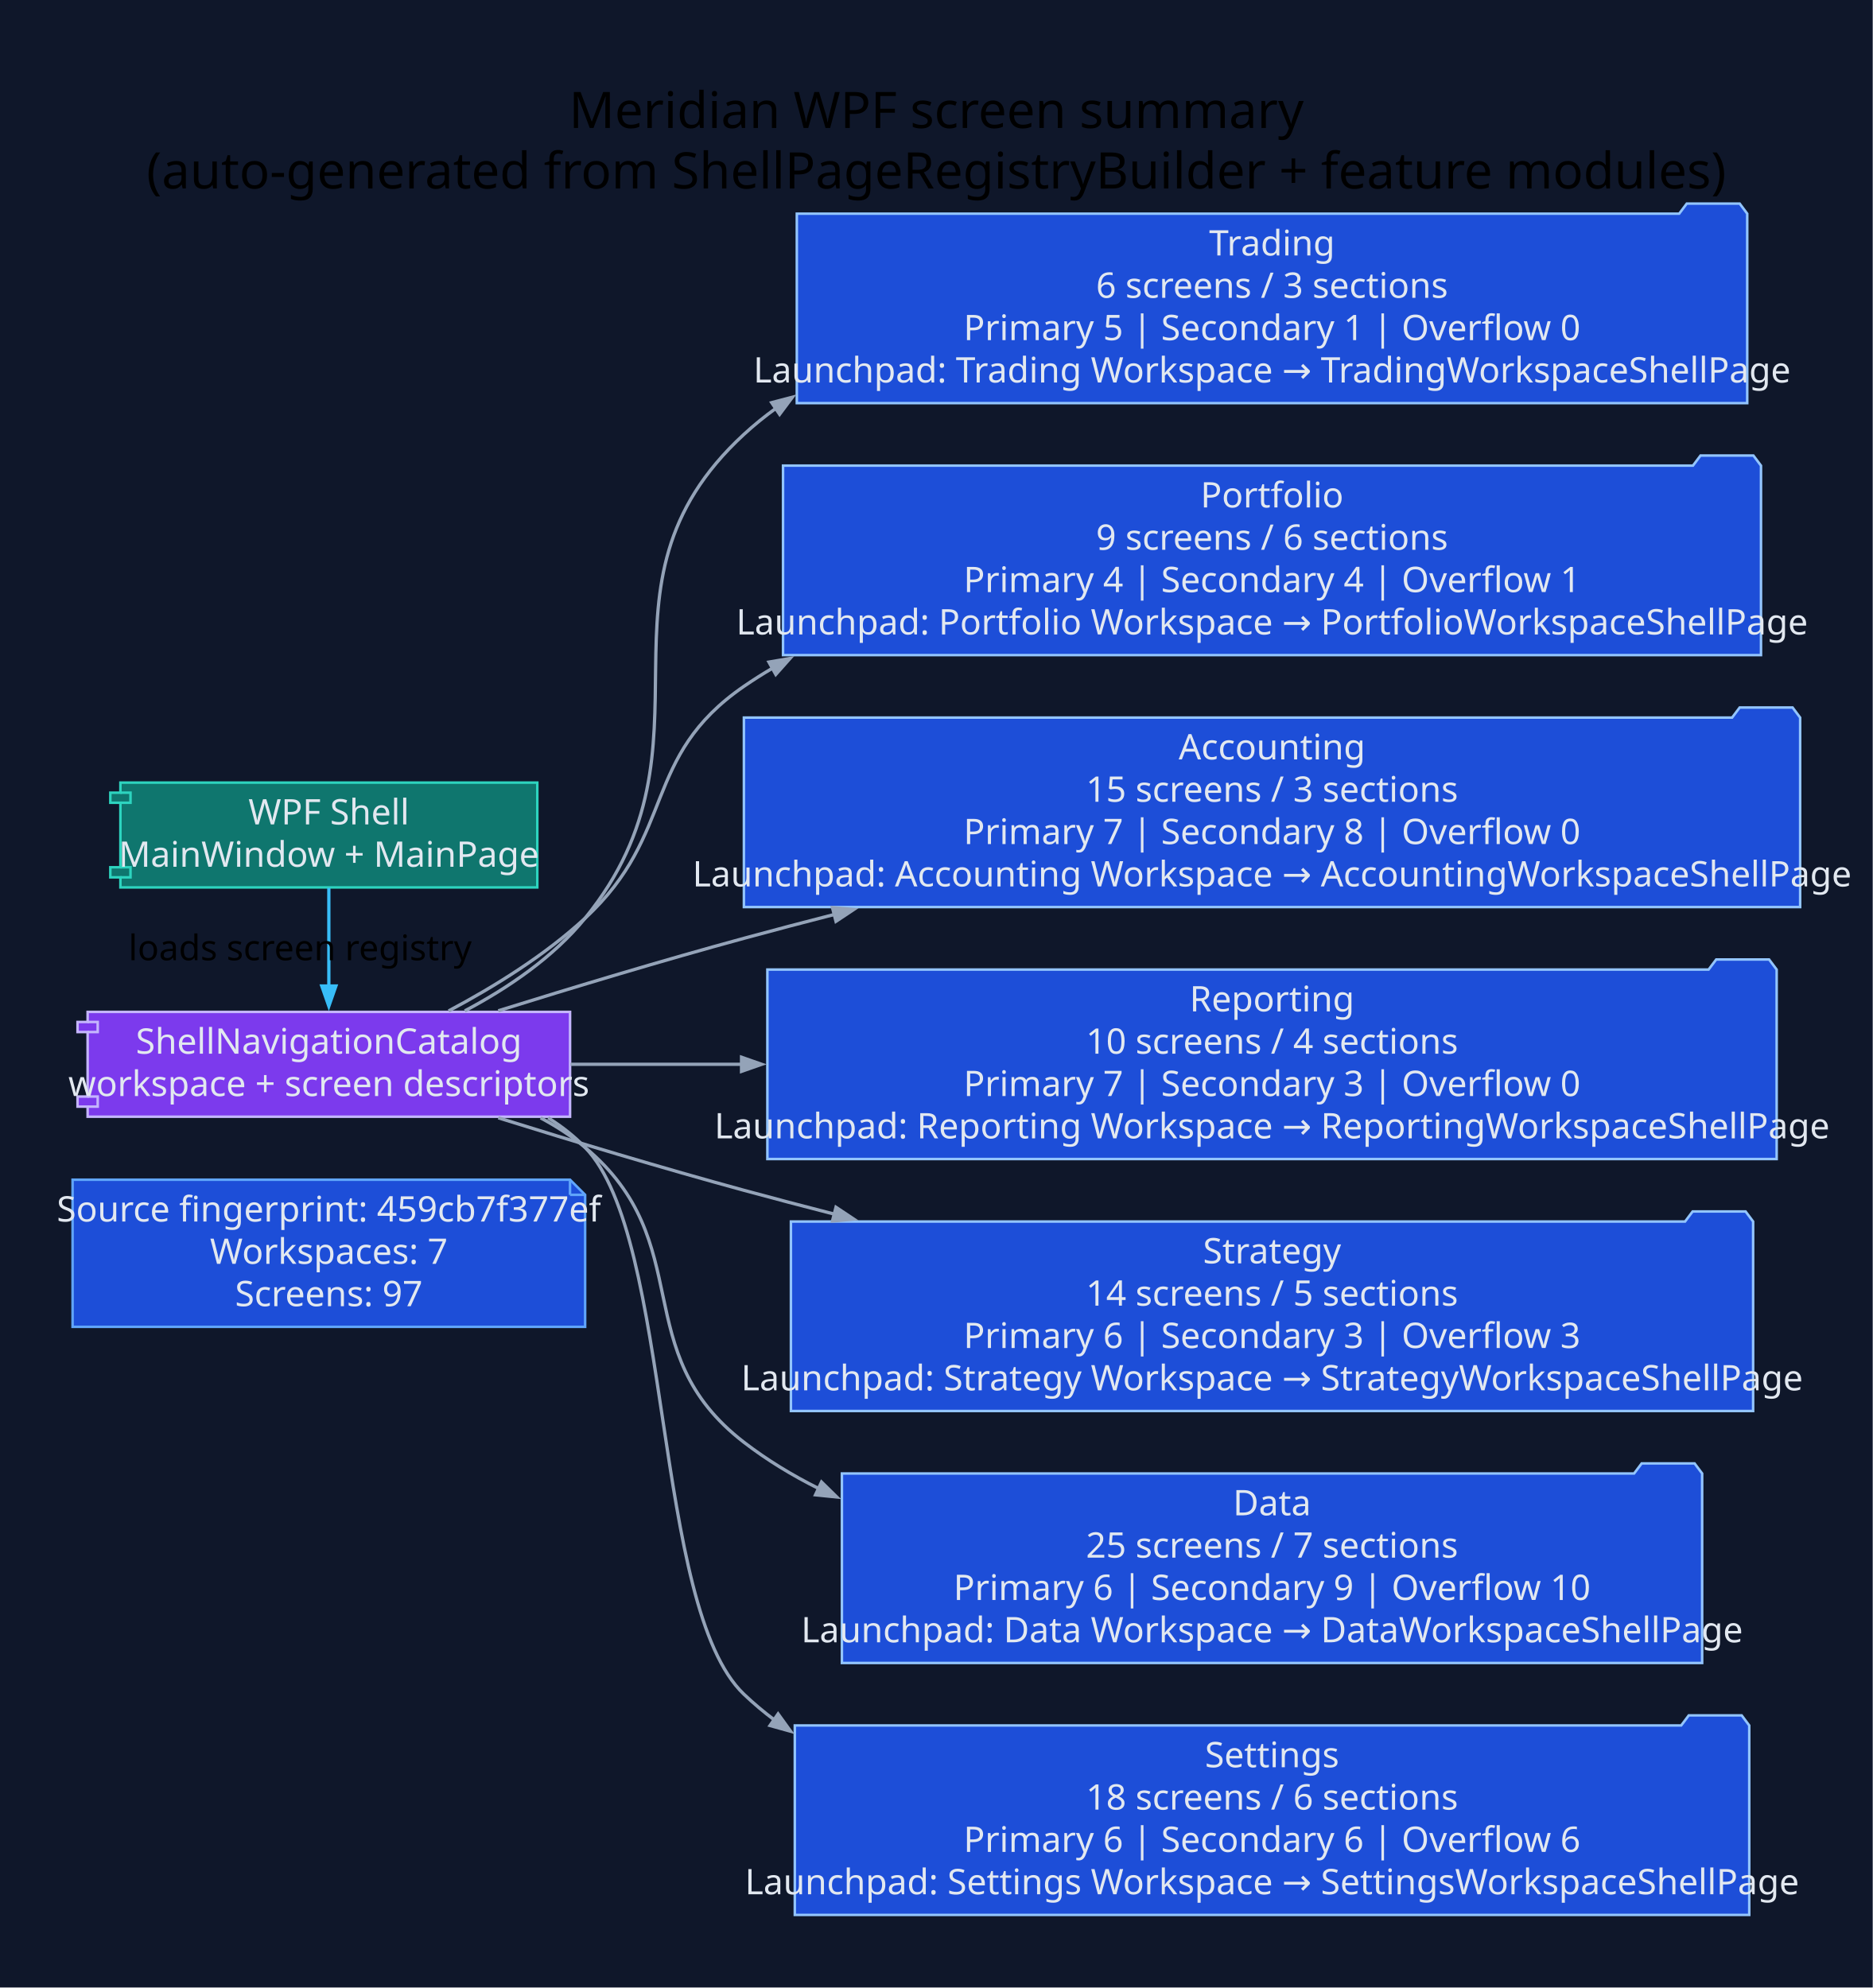
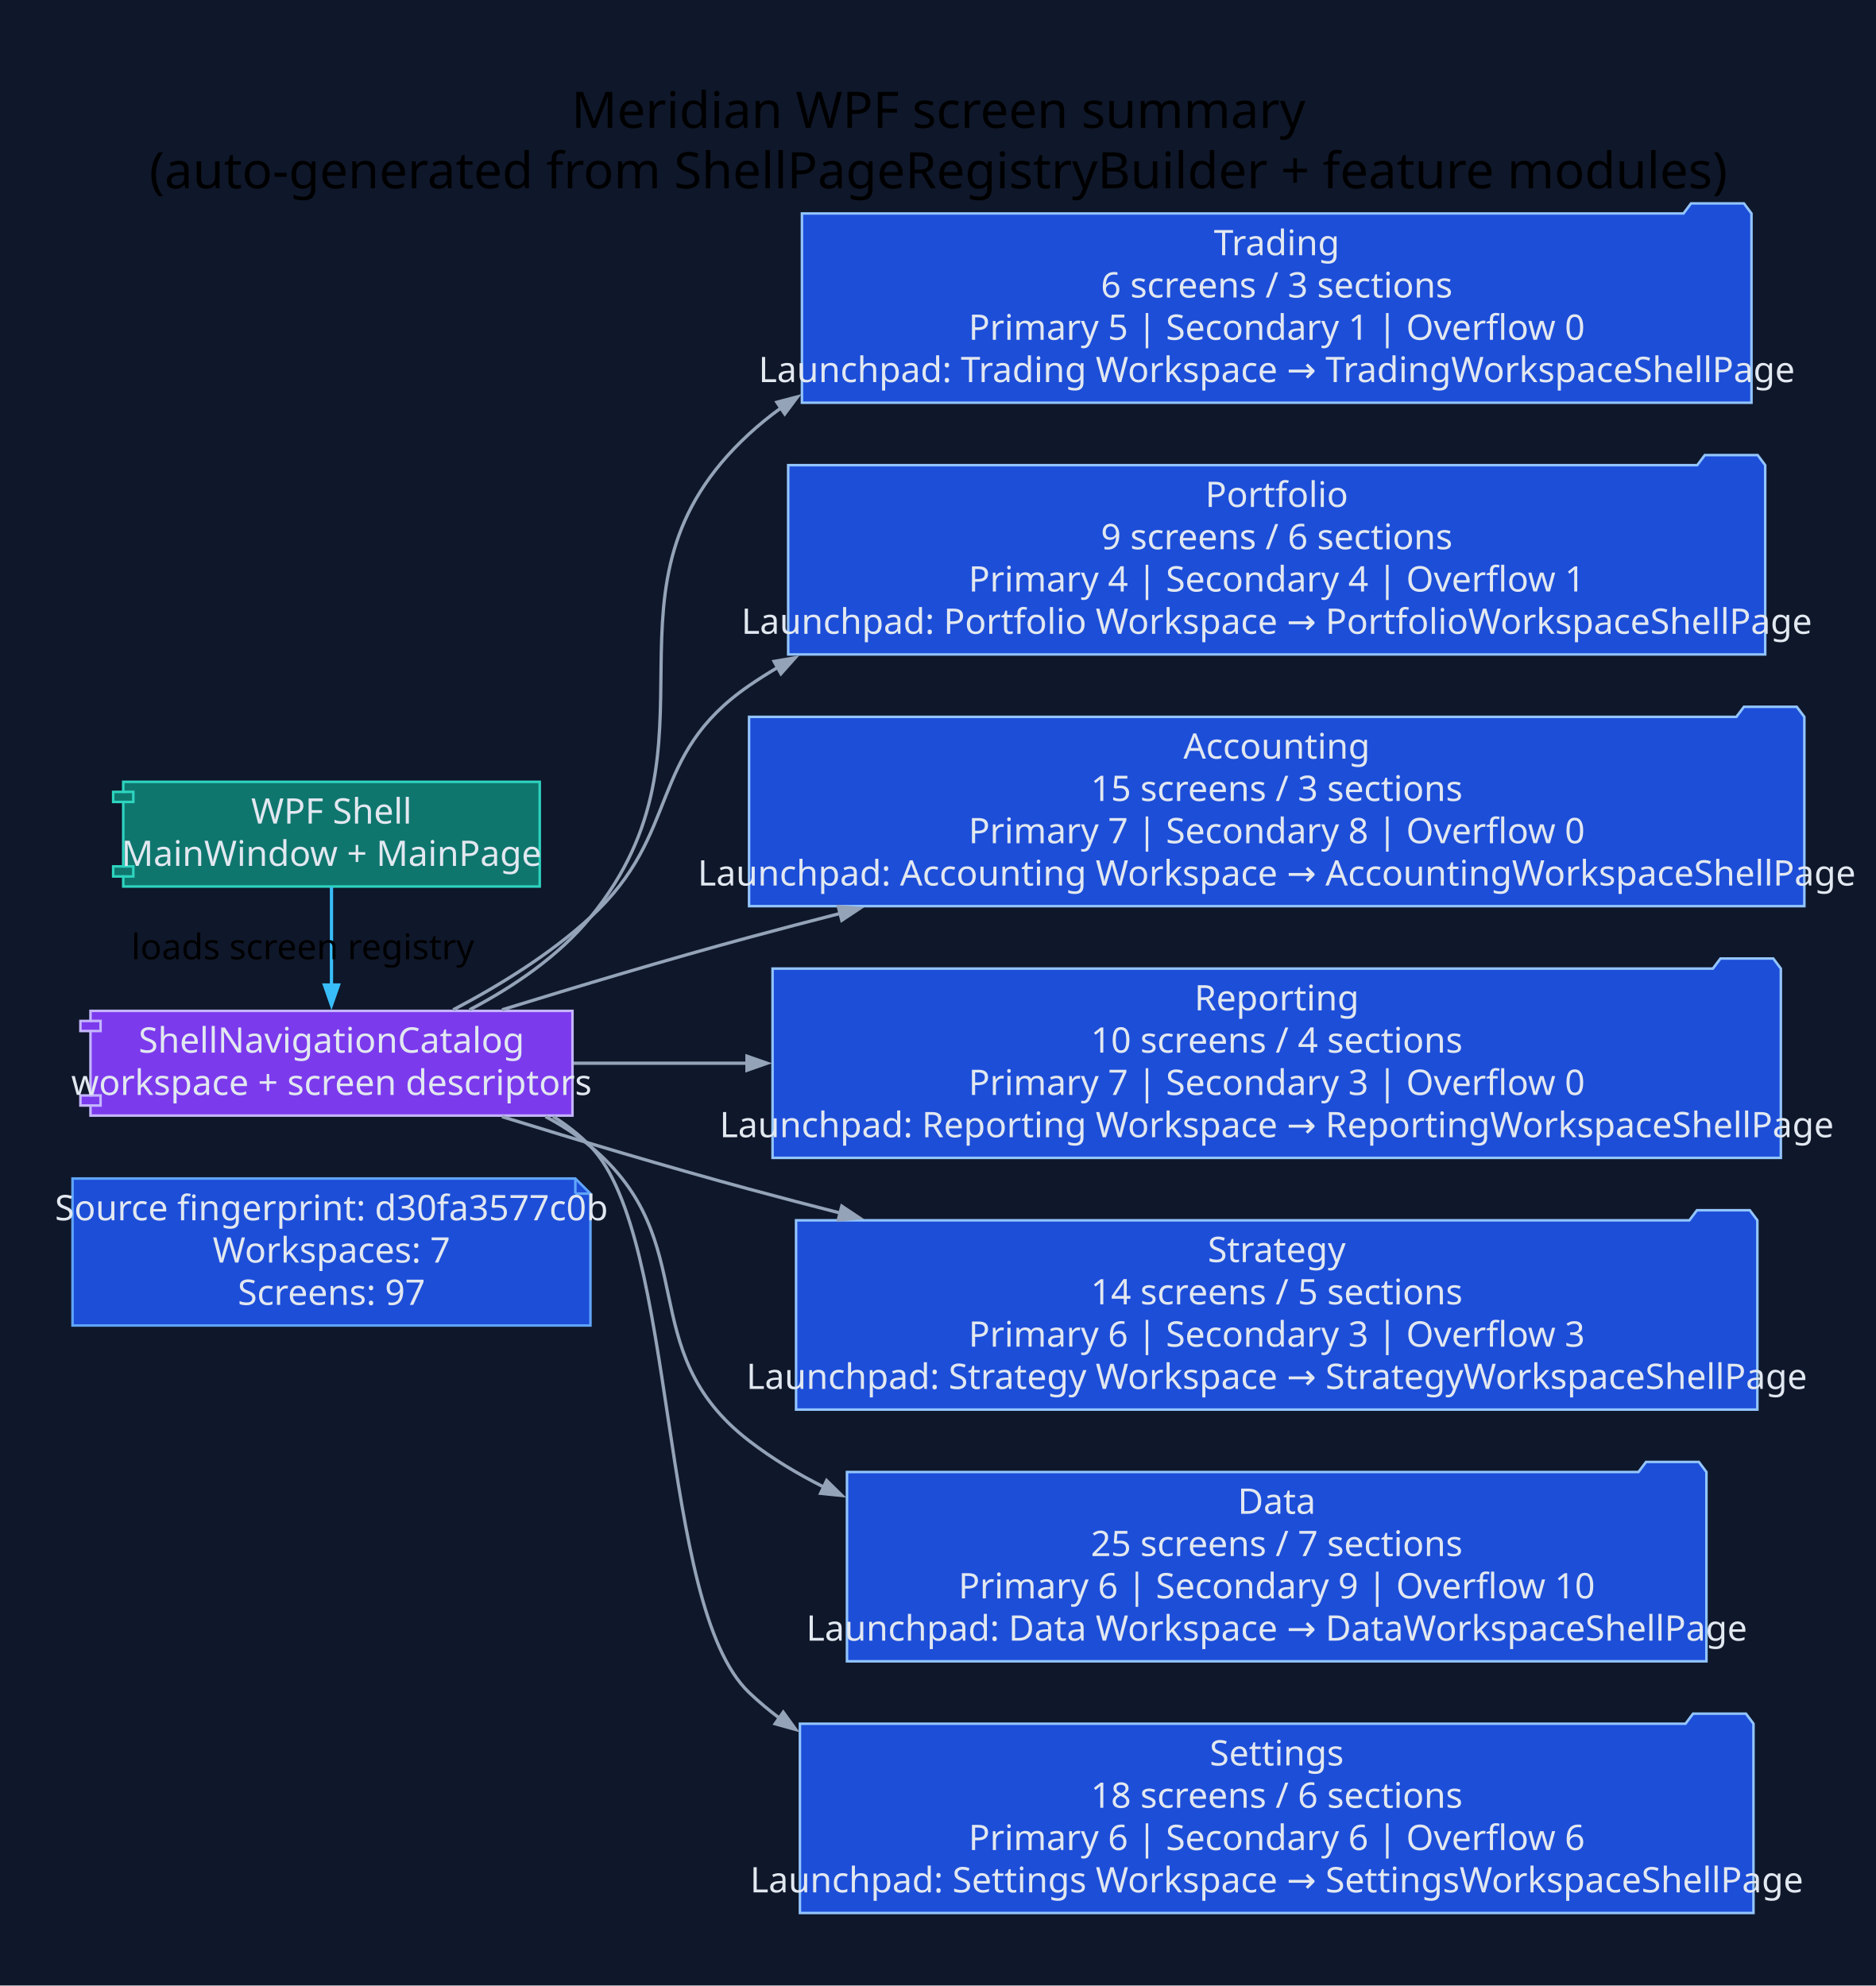
- <svg xmlns="http://www.w3.org/2000/svg" width="743pt" height="789pt" viewBox="0.00 0.00 743.00 789.00">
+ <svg xmlns="http://www.w3.org/2000/svg" width="745pt" height="789pt" viewBox="0.00 0.00 745.00 789.00">
  <g id="graph0" class="graph" transform="scale(1 1) rotate(0) translate(28.8 760)">
-     <polygon fill="#0f172a" stroke="none" points="-28.8,28.8 -28.8,-760 714.33,-760 714.33,28.8 -28.8,28.8" />
-     <text xml:space="preserve" text-anchor="middle" x="342.76" y="-709.2" font-family="Segoe UI" font-size="20.00">Meridian WPF screen summary</text>
-     <text xml:space="preserve" text-anchor="middle" x="342.76" y="-685.2" font-family="Segoe UI" font-size="20.00">(auto-generated from ShellPageRegistryBuilder + feature modules)</text>
+     <polygon fill="#0f172a" stroke="none" points="-28.8,28.8 -28.8,-760 716.67,-760 716.67,28.8 -28.8,28.8" />
+     <text xml:space="preserve" text-anchor="middle" x="343.93" y="-709.2" font-family="Segoe UI" font-size="20.00">Meridian WPF screen summary</text>
+     <text xml:space="preserve" text-anchor="middle" x="343.93" y="-685.2" font-family="Segoe UI" font-size="20.00">(auto-generated from ShellPageRegistryBuilder + feature modules)</text>
    <g id="node1" class="node">
-       <polygon fill="#1d4ed8" stroke="#60a5fa" points="197.39,-291.8 0,-291.8 0,-233.4 203.39,-233.4 203.39,-285.8 197.39,-291.8" />
-       <polyline fill="none" stroke="#60a5fa" points="197.39,-291.8 197.39,-285.8" />
-       <polyline fill="none" stroke="#60a5fa" points="203.39,-285.8 197.39,-285.8" />
-       <text xml:space="preserve" text-anchor="middle" x="101.69" y="-275.2" font-family="Segoe UI" font-size="14.00" fill="#e2e8f0">Source fingerprint: 459cb7f377ef</text>
-       <text xml:space="preserve" text-anchor="middle" x="101.69" y="-258.4" font-family="Segoe UI" font-size="14.00" fill="#e2e8f0">Workspaces: 7</text>
-       <text xml:space="preserve" text-anchor="middle" x="101.69" y="-241.6" font-family="Segoe UI" font-size="14.00" fill="#e2e8f0">Screens: 97</text>
+       <polygon fill="#1d4ed8" stroke="#60a5fa" points="199.72,-291.8 0,-291.8 0,-233.4 205.72,-233.4 205.72,-285.8 199.72,-291.8" />
+       <polyline fill="none" stroke="#60a5fa" points="199.72,-291.8 199.72,-285.8" />
+       <polyline fill="none" stroke="#60a5fa" points="205.72,-285.8 199.72,-285.8" />
+       <text xml:space="preserve" text-anchor="middle" x="102.86" y="-275.2" font-family="Segoe UI" font-size="14.00" fill="#e2e8f0">Source fingerprint: d30fa3577c0b</text>
+       <text xml:space="preserve" text-anchor="middle" x="102.86" y="-258.4" font-family="Segoe UI" font-size="14.00" fill="#e2e8f0">Workspaces: 7</text>
+       <text xml:space="preserve" text-anchor="middle" x="102.86" y="-241.6" font-family="Segoe UI" font-size="14.00" fill="#e2e8f0">Screens: 97</text>
    </g>
    <g id="node2" class="node">
-       <polygon fill="#0f766e" stroke="#2dd4bf" points="184.41,-449.4 18.98,-449.4 18.98,-445.4 14.98,-445.4 14.98,-441.4 18.98,-441.4 18.98,-415.8 14.98,-415.8 14.98,-411.8 18.98,-411.8 18.98,-407.8 184.41,-407.8 184.41,-449.4" />
-       <polyline fill="none" stroke="#2dd4bf" points="18.98,-445.4 22.98,-445.4 22.98,-441.4 18.98,-441.4" />
-       <polyline fill="none" stroke="#2dd4bf" points="18.98,-415.8 22.98,-415.8 22.98,-411.8 18.98,-411.8" />
-       <text xml:space="preserve" text-anchor="middle" x="101.69" y="-432.8" font-family="Segoe UI" font-size="14.00" fill="#e2e8f0">WPF Shell</text>
-       <text xml:space="preserve" text-anchor="middle" x="101.69" y="-416" font-family="Segoe UI" font-size="14.00" fill="#e2e8f0">MainWindow + MainPage</text>
+       <polygon fill="#0f766e" stroke="#2dd4bf" points="185.58,-449.4 20.15,-449.4 20.15,-445.4 16.15,-445.4 16.15,-441.4 20.15,-441.4 20.15,-415.8 16.15,-415.8 16.15,-411.8 20.15,-411.8 20.15,-407.8 185.58,-407.8 185.58,-449.4" />
+       <polyline fill="none" stroke="#2dd4bf" points="20.15,-445.4 24.15,-445.4 24.15,-441.4 20.15,-441.4" />
+       <polyline fill="none" stroke="#2dd4bf" points="20.15,-415.8 24.15,-415.8 24.15,-411.8 20.15,-411.8" />
+       <text xml:space="preserve" text-anchor="middle" x="102.86" y="-432.8" font-family="Segoe UI" font-size="14.00" fill="#e2e8f0">WPF Shell</text>
+       <text xml:space="preserve" text-anchor="middle" x="102.86" y="-416" font-family="Segoe UI" font-size="14.00" fill="#e2e8f0">MainWindow + MainPage</text>
    </g>
    <g id="node3" class="node">
-       <polygon fill="#7c3aed" stroke="#c4b5fd" points="197.41,-358.4 5.97,-358.4 5.97,-354.4 1.97,-354.4 1.97,-350.4 5.97,-350.4 5.97,-324.8 1.97,-324.8 1.97,-320.8 5.97,-320.8 5.97,-316.8 197.41,-316.8 197.41,-358.4" />
-       <polyline fill="none" stroke="#c4b5fd" points="5.97,-354.4 9.97,-354.4 9.97,-350.4 5.97,-350.4" />
-       <polyline fill="none" stroke="#c4b5fd" points="5.97,-324.8 9.97,-324.8 9.97,-320.8 5.97,-320.8" />
-       <text xml:space="preserve" text-anchor="middle" x="101.69" y="-341.8" font-family="Segoe UI" font-size="14.00" fill="#e2e8f0">ShellNavigationCatalog</text>
-       <text xml:space="preserve" text-anchor="middle" x="101.69" y="-325" font-family="Segoe UI" font-size="14.00" fill="#e2e8f0">workspace + screen descriptors</text>
+       <polygon fill="#7c3aed" stroke="#c4b5fd" points="198.58,-358.4 7.14,-358.4 7.14,-354.4 3.14,-354.4 3.14,-350.4 7.14,-350.4 7.14,-324.8 3.14,-324.8 3.14,-320.8 7.14,-320.8 7.14,-316.8 198.58,-316.8 198.58,-358.4" />
+       <polyline fill="none" stroke="#c4b5fd" points="7.14,-354.4 11.14,-354.4 11.14,-350.4 7.14,-350.4" />
+       <polyline fill="none" stroke="#c4b5fd" points="7.14,-324.8 11.14,-324.8 11.14,-320.8 7.14,-320.8" />
+       <text xml:space="preserve" text-anchor="middle" x="102.86" y="-341.8" font-family="Segoe UI" font-size="14.00" fill="#e2e8f0">ShellNavigationCatalog</text>
+       <text xml:space="preserve" text-anchor="middle" x="102.86" y="-325" font-family="Segoe UI" font-size="14.00" fill="#e2e8f0">workspace + screen descriptors</text>
    </g>
    <g id="edge1" class="edge">
-       <path fill="none" stroke="#38bdf8" stroke-width="1.3" d="M101.69,-407.61C101.69,-396.03 101.69,-381.43 101.69,-368.56" />
-       <polygon fill="#38bdf8" stroke="#38bdf8" stroke-width="1.3" points="104.49,-368.67 101.69,-360.67 98.89,-368.67 104.49,-368.67" />
-       <text xml:space="preserve" text-anchor="middle" x="90.29" y="-378.9" font-family="Segoe UI" font-size="14.00">loads screen registry</text>
+       <path fill="none" stroke="#38bdf8" stroke-width="1.3" d="M102.86,-407.61C102.86,-396.03 102.86,-381.43 102.86,-368.56" />
+       <polygon fill="#38bdf8" stroke="#38bdf8" stroke-width="1.3" points="105.66,-368.67 102.86,-360.67 100.06,-368.67 105.66,-368.67" />
+       <text xml:space="preserve" text-anchor="middle" x="91.46" y="-378.9" font-family="Segoe UI" font-size="14.00">loads screen registry</text>
    </g>
    <g id="node4" class="node">
-       <polygon fill="#1d4ed8" stroke="#93c5fd" points="664.53,-675.2 661.53,-679.2 640.53,-679.2 637.53,-675.2 287.39,-675.2 287.39,-600 664.53,-600 664.53,-675.2" />
-       <text xml:space="preserve" text-anchor="middle" x="475.96" y="-658.6" font-family="Segoe UI" font-size="14.00" fill="#e2e8f0">Trading</text>
-       <text xml:space="preserve" text-anchor="middle" x="475.96" y="-641.8" font-family="Segoe UI" font-size="14.00" fill="#e2e8f0">6 screens / 3 sections</text>
-       <text xml:space="preserve" text-anchor="middle" x="475.96" y="-625" font-family="Segoe UI" font-size="14.00" fill="#e2e8f0">Primary 5 | Secondary 1 | Overflow 0</text>
-       <text xml:space="preserve" text-anchor="middle" x="475.96" y="-608.2" font-family="Segoe UI" font-size="14.00" fill="#e2e8f0">Launchpad: Trading Workspace → TradingWorkspaceShellPage</text>
+       <polygon fill="#1d4ed8" stroke="#93c5fd" points="666.87,-675.2 663.87,-679.2 642.87,-679.2 639.87,-675.2 289.72,-675.2 289.72,-600 666.87,-600 666.87,-675.2" />
+       <text xml:space="preserve" text-anchor="middle" x="478.3" y="-658.6" font-family="Segoe UI" font-size="14.00" fill="#e2e8f0">Trading</text>
+       <text xml:space="preserve" text-anchor="middle" x="478.3" y="-641.8" font-family="Segoe UI" font-size="14.00" fill="#e2e8f0">6 screens / 3 sections</text>
+       <text xml:space="preserve" text-anchor="middle" x="478.3" y="-625" font-family="Segoe UI" font-size="14.00" fill="#e2e8f0">Primary 5 | Secondary 1 | Overflow 0</text>
+       <text xml:space="preserve" text-anchor="middle" x="478.3" y="-608.2" font-family="Segoe UI" font-size="14.00" fill="#e2e8f0">Launchpad: Trading Workspace → TradingWorkspaceShellPage</text>
    </g>
    <g id="edge2" class="edge">
-       <path fill="none" stroke="#94a3b8" stroke-width="1.3" d="M155.64,-358.8C172.87,-367.92 190.79,-380.1 203.39,-395.6 260.04,-465.28 200.34,-526.74 266.39,-587.6 270.41,-591.31 274.66,-594.75 279.09,-597.95" />
-       <polygon fill="#94a3b8" stroke="#94a3b8" stroke-width="1.3" points="277.43,-600.21 285.63,-602.36 280.56,-595.57 277.43,-600.21" />
+       <path fill="none" stroke="#94a3b8" stroke-width="1.3" d="M157.69,-358.82C175.04,-367.91 193.04,-380.08 205.72,-395.6 262.55,-465.14 202.68,-526.74 268.72,-587.6 272.75,-591.31 276.99,-594.75 281.43,-597.95" />
+       <polygon fill="#94a3b8" stroke="#94a3b8" stroke-width="1.3" points="279.77,-600.21 287.97,-602.36 282.9,-595.57 279.77,-600.21" />
    </g>
    <g id="node5" class="node">
-       <polygon fill="#1d4ed8" stroke="#93c5fd" points="669.99,-575.2 666.99,-579.2 645.99,-579.2 642.99,-575.2 281.92,-575.2 281.92,-500 669.99,-500 669.99,-575.2" />
-       <text xml:space="preserve" text-anchor="middle" x="475.96" y="-558.6" font-family="Segoe UI" font-size="14.00" fill="#e2e8f0">Portfolio</text>
-       <text xml:space="preserve" text-anchor="middle" x="475.96" y="-541.8" font-family="Segoe UI" font-size="14.00" fill="#e2e8f0">9 screens / 6 sections</text>
-       <text xml:space="preserve" text-anchor="middle" x="475.96" y="-525" font-family="Segoe UI" font-size="14.00" fill="#e2e8f0">Primary 4 | Secondary 4 | Overflow 1</text>
-       <text xml:space="preserve" text-anchor="middle" x="475.96" y="-508.2" font-family="Segoe UI" font-size="14.00" fill="#e2e8f0">Launchpad: Portfolio Workspace → PortfolioWorkspaceShellPage</text>
+       <polygon fill="#1d4ed8" stroke="#93c5fd" points="672.33,-575.2 669.33,-579.2 648.33,-579.2 645.33,-575.2 284.26,-575.2 284.26,-500 672.33,-500 672.33,-575.2" />
+       <text xml:space="preserve" text-anchor="middle" x="478.3" y="-558.6" font-family="Segoe UI" font-size="14.00" fill="#e2e8f0">Portfolio</text>
+       <text xml:space="preserve" text-anchor="middle" x="478.3" y="-541.8" font-family="Segoe UI" font-size="14.00" fill="#e2e8f0">9 screens / 6 sections</text>
+       <text xml:space="preserve" text-anchor="middle" x="478.3" y="-525" font-family="Segoe UI" font-size="14.00" fill="#e2e8f0">Primary 4 | Secondary 4 | Overflow 1</text>
+       <text xml:space="preserve" text-anchor="middle" x="478.3" y="-508.2" font-family="Segoe UI" font-size="14.00" fill="#e2e8f0">Launchpad: Portfolio Workspace → PortfolioWorkspaceShellPage</text>
    </g>
    <g id="edge3" class="edge">
-       <path fill="none" stroke="#94a3b8" stroke-width="1.3" d="M149.21,-358.78C167.35,-368.4 187.54,-380.94 203.39,-395.6 239.77,-429.25 225.56,-459.5 266.39,-487.6 270.07,-490.13 273.86,-492.54 277.75,-494.82" />
-       <polygon fill="#94a3b8" stroke="#94a3b8" stroke-width="1.3" points="276.33,-497.24 284.68,-498.67 279.05,-492.34 276.33,-497.24" />
+       <path fill="none" stroke="#94a3b8" stroke-width="1.3" d="M151.19,-358.82C169.47,-368.42 189.78,-380.92 205.72,-395.6 242.19,-429.16 227.9,-459.5 268.72,-487.6 272.4,-490.13 276.2,-492.54 280.08,-494.82" />
+       <polygon fill="#94a3b8" stroke="#94a3b8" stroke-width="1.3" points="278.66,-497.24 287.02,-498.67 281.38,-492.34 278.66,-497.24" />
    </g>
    <g id="node6" class="node">
-       <polygon fill="#1d4ed8" stroke="#93c5fd" points="685.53,-475.2 682.53,-479.2 661.53,-479.2 658.53,-475.2 266.39,-475.2 266.39,-400 685.53,-400 685.53,-475.2" />
-       <text xml:space="preserve" text-anchor="middle" x="475.96" y="-458.6" font-family="Segoe UI" font-size="14.00" fill="#e2e8f0">Accounting</text>
-       <text xml:space="preserve" text-anchor="middle" x="475.96" y="-441.8" font-family="Segoe UI" font-size="14.00" fill="#e2e8f0">15 screens / 3 sections</text>
-       <text xml:space="preserve" text-anchor="middle" x="475.96" y="-425" font-family="Segoe UI" font-size="14.00" fill="#e2e8f0">Primary 7 | Secondary 8 | Overflow 0</text>
-       <text xml:space="preserve" text-anchor="middle" x="475.96" y="-408.2" font-family="Segoe UI" font-size="14.00" fill="#e2e8f0">Launchpad: Accounting Workspace → AccountingWorkspaceShellPage</text>
+       <polygon fill="#1d4ed8" stroke="#93c5fd" points="687.87,-475.2 684.87,-479.2 663.87,-479.2 660.87,-475.2 268.72,-475.2 268.72,-400 687.87,-400 687.87,-475.2" />
+       <text xml:space="preserve" text-anchor="middle" x="478.3" y="-458.6" font-family="Segoe UI" font-size="14.00" fill="#e2e8f0">Accounting</text>
+       <text xml:space="preserve" text-anchor="middle" x="478.3" y="-441.8" font-family="Segoe UI" font-size="14.00" fill="#e2e8f0">15 screens / 3 sections</text>
+       <text xml:space="preserve" text-anchor="middle" x="478.3" y="-425" font-family="Segoe UI" font-size="14.00" fill="#e2e8f0">Primary 7 | Secondary 8 | Overflow 0</text>
+       <text xml:space="preserve" text-anchor="middle" x="478.3" y="-408.2" font-family="Segoe UI" font-size="14.00" fill="#e2e8f0">Launchpad: Accounting Workspace → AccountingWorkspaceShellPage</text>
    </g>
    <g id="edge4" class="edge">
-       <path fill="none" stroke="#94a3b8" stroke-width="1.3" d="M168.93,-358.84C198.61,-368.1 234.13,-378.82 266.39,-387.6 278.13,-390.8 290.26,-393.99 302.51,-397.13" />
-       <polygon fill="#94a3b8" stroke="#94a3b8" stroke-width="1.3" points="301.54,-399.78 309.99,-399.04 302.93,-394.35 301.54,-399.78" />
+       <path fill="none" stroke="#94a3b8" stroke-width="1.3" d="M170.58,-358.82C200.48,-368.07 236.25,-378.79 268.72,-387.6 280.54,-390.8 292.76,-394.01 305.08,-397.16" />
+       <polygon fill="#94a3b8" stroke="#94a3b8" stroke-width="1.3" points="304.17,-399.82 312.61,-399.08 305.55,-394.39 304.17,-399.82" />
    </g>
    <g id="node7" class="node">
-       <polygon fill="#1d4ed8" stroke="#93c5fd" points="676.21,-375.2 673.21,-379.2 652.21,-379.2 649.21,-375.2 275.71,-375.2 275.71,-300 676.21,-300 676.21,-375.2" />
-       <text xml:space="preserve" text-anchor="middle" x="475.96" y="-358.6" font-family="Segoe UI" font-size="14.00" fill="#e2e8f0">Reporting</text>
-       <text xml:space="preserve" text-anchor="middle" x="475.96" y="-341.8" font-family="Segoe UI" font-size="14.00" fill="#e2e8f0">10 screens / 4 sections</text>
-       <text xml:space="preserve" text-anchor="middle" x="475.96" y="-325" font-family="Segoe UI" font-size="14.00" fill="#e2e8f0">Primary 7 | Secondary 3 | Overflow 0</text>
-       <text xml:space="preserve" text-anchor="middle" x="475.96" y="-308.2" font-family="Segoe UI" font-size="14.00" fill="#e2e8f0">Launchpad: Reporting Workspace → ReportingWorkspaceShellPage</text>
+       <polygon fill="#1d4ed8" stroke="#93c5fd" points="678.54,-375.2 675.54,-379.2 654.54,-379.2 651.54,-375.2 278.05,-375.2 278.05,-300 678.54,-300 678.54,-375.2" />
+       <text xml:space="preserve" text-anchor="middle" x="478.3" y="-358.6" font-family="Segoe UI" font-size="14.00" fill="#e2e8f0">Reporting</text>
+       <text xml:space="preserve" text-anchor="middle" x="478.3" y="-341.8" font-family="Segoe UI" font-size="14.00" fill="#e2e8f0">10 screens / 4 sections</text>
+       <text xml:space="preserve" text-anchor="middle" x="478.3" y="-325" font-family="Segoe UI" font-size="14.00" fill="#e2e8f0">Primary 7 | Secondary 3 | Overflow 0</text>
+       <text xml:space="preserve" text-anchor="middle" x="478.3" y="-308.2" font-family="Segoe UI" font-size="14.00" fill="#e2e8f0">Launchpad: Reporting Workspace → ReportingWorkspaceShellPage</text>
    </g>
    <g id="edge5" class="edge">
-       <path fill="none" stroke="#94a3b8" stroke-width="1.3" d="M197.59,-337.6C218.7,-337.6 241.9,-337.6 265.6,-337.6" />
-       <polygon fill="#94a3b8" stroke="#94a3b8" stroke-width="1.3" points="265.45,-340.4 273.45,-337.6 265.45,-334.8 265.45,-340.4" />
+       <path fill="none" stroke="#94a3b8" stroke-width="1.3" d="M199.06,-337.6C220.43,-337.6 243.92,-337.6 267.92,-337.6" />
+       <polygon fill="#94a3b8" stroke="#94a3b8" stroke-width="1.3" points="267.89,-340.4 275.89,-337.6 267.89,-334.8 267.89,-340.4" />
    </g>
    <g id="node8" class="node">
-       <polygon fill="#1d4ed8" stroke="#93c5fd" points="666.87,-275.2 663.87,-279.2 642.87,-279.2 639.87,-275.2 285.05,-275.2 285.05,-200 666.87,-200 666.87,-275.2" />
-       <text xml:space="preserve" text-anchor="middle" x="475.96" y="-258.6" font-family="Segoe UI" font-size="14.00" fill="#e2e8f0">Strategy</text>
-       <text xml:space="preserve" text-anchor="middle" x="475.96" y="-241.8" font-family="Segoe UI" font-size="14.00" fill="#e2e8f0">14 screens / 5 sections</text>
-       <text xml:space="preserve" text-anchor="middle" x="475.96" y="-225" font-family="Segoe UI" font-size="14.00" fill="#e2e8f0">Primary 6 | Secondary 3 | Overflow 3</text>
-       <text xml:space="preserve" text-anchor="middle" x="475.96" y="-208.2" font-family="Segoe UI" font-size="14.00" fill="#e2e8f0">Launchpad: Strategy Workspace → StrategyWorkspaceShellPage</text>
+       <polygon fill="#1d4ed8" stroke="#93c5fd" points="669.21,-275.2 666.21,-279.2 645.21,-279.2 642.21,-275.2 287.39,-275.2 287.39,-200 669.21,-200 669.21,-275.2" />
+       <text xml:space="preserve" text-anchor="middle" x="478.3" y="-258.6" font-family="Segoe UI" font-size="14.00" fill="#e2e8f0">Strategy</text>
+       <text xml:space="preserve" text-anchor="middle" x="478.3" y="-241.8" font-family="Segoe UI" font-size="14.00" fill="#e2e8f0">14 screens / 5 sections</text>
+       <text xml:space="preserve" text-anchor="middle" x="478.3" y="-225" font-family="Segoe UI" font-size="14.00" fill="#e2e8f0">Primary 6 | Secondary 3 | Overflow 3</text>
+       <text xml:space="preserve" text-anchor="middle" x="478.3" y="-208.2" font-family="Segoe UI" font-size="14.00" fill="#e2e8f0">Launchpad: Strategy Workspace → StrategyWorkspaceShellPage</text>
    </g>
    <g id="edge6" class="edge">
-       <path fill="none" stroke="#94a3b8" stroke-width="1.3" d="M168.93,-316.36C198.61,-307.1 234.13,-296.38 266.39,-287.6 278.13,-284.4 290.26,-281.21 302.51,-278.07" />
-       <polygon fill="#94a3b8" stroke="#94a3b8" stroke-width="1.3" points="302.93,-280.85 309.99,-276.16 301.54,-275.42 302.93,-280.85" />
+       <path fill="none" stroke="#94a3b8" stroke-width="1.3" d="M170.58,-316.38C200.48,-307.13 236.25,-296.41 268.72,-287.6 280.54,-284.4 292.76,-281.19 305.08,-278.04" />
+       <polygon fill="#94a3b8" stroke="#94a3b8" stroke-width="1.3" points="305.55,-280.81 312.61,-276.12 304.17,-275.38 305.55,-280.81" />
    </g>
    <g id="node9" class="node">
-       <polygon fill="#1d4ed8" stroke="#93c5fd" points="646.64,-175.2 643.64,-179.2 622.64,-179.2 619.64,-175.2 305.28,-175.2 305.28,-100 646.64,-100 646.64,-175.2" />
-       <text xml:space="preserve" text-anchor="middle" x="475.96" y="-158.6" font-family="Segoe UI" font-size="14.00" fill="#e2e8f0">Data</text>
-       <text xml:space="preserve" text-anchor="middle" x="475.96" y="-141.8" font-family="Segoe UI" font-size="14.00" fill="#e2e8f0">25 screens / 7 sections</text>
-       <text xml:space="preserve" text-anchor="middle" x="475.96" y="-125" font-family="Segoe UI" font-size="14.00" fill="#e2e8f0">Primary 6 | Secondary 9 | Overflow 10</text>
-       <text xml:space="preserve" text-anchor="middle" x="475.96" y="-108.2" font-family="Segoe UI" font-size="14.00" fill="#e2e8f0">Launchpad: Data Workspace → DataWorkspaceShellPage</text>
+       <polygon fill="#1d4ed8" stroke="#93c5fd" points="648.98,-175.2 645.98,-179.2 624.98,-179.2 621.98,-175.2 307.61,-175.2 307.61,-100 648.98,-100 648.98,-175.2" />
+       <text xml:space="preserve" text-anchor="middle" x="478.3" y="-158.6" font-family="Segoe UI" font-size="14.00" fill="#e2e8f0">Data</text>
+       <text xml:space="preserve" text-anchor="middle" x="478.3" y="-141.8" font-family="Segoe UI" font-size="14.00" fill="#e2e8f0">25 screens / 7 sections</text>
+       <text xml:space="preserve" text-anchor="middle" x="478.3" y="-125" font-family="Segoe UI" font-size="14.00" fill="#e2e8f0">Primary 6 | Secondary 9 | Overflow 10</text>
+       <text xml:space="preserve" text-anchor="middle" x="478.3" y="-108.2" font-family="Segoe UI" font-size="14.00" fill="#e2e8f0">Launchpad: Data Workspace → DataWorkspaceShellPage</text>
    </g>
    <g id="edge7" class="edge">
-       <path fill="none" stroke="#94a3b8" stroke-width="1.3" d="M185.73,-316.33C192.04,-312.97 198.03,-309.09 203.39,-304.6 248.68,-266.7 219.59,-223.63 266.39,-187.6 275.55,-180.55 285.56,-174.47 296.07,-169.23" />
-       <polygon fill="#94a3b8" stroke="#94a3b8" stroke-width="1.3" points="297.19,-171.8 303.24,-165.87 294.81,-166.73 297.19,-171.8" />
+       <path fill="none" stroke="#94a3b8" stroke-width="1.3" d="M187.86,-316.41C194.24,-313.03 200.3,-309.12 205.72,-304.6 251.08,-266.78 221.93,-223.63 268.72,-187.6 277.89,-180.55 287.9,-174.47 298.41,-169.23" />
+       <polygon fill="#94a3b8" stroke="#94a3b8" stroke-width="1.3" points="299.53,-171.8 305.58,-165.87 297.14,-166.73 299.53,-171.8" />
    </g>
    <g id="node10" class="node">
-       <polygon fill="#1d4ed8" stroke="#93c5fd" points="665.33,-75.2 662.33,-79.2 641.33,-79.2 638.33,-75.2 286.59,-75.2 286.59,0 665.33,0 665.33,-75.2" />
-       <text xml:space="preserve" text-anchor="middle" x="475.96" y="-58.6" font-family="Segoe UI" font-size="14.00" fill="#e2e8f0">Settings</text>
-       <text xml:space="preserve" text-anchor="middle" x="475.96" y="-41.8" font-family="Segoe UI" font-size="14.00" fill="#e2e8f0">18 screens / 6 sections</text>
-       <text xml:space="preserve" text-anchor="middle" x="475.96" y="-25" font-family="Segoe UI" font-size="14.00" fill="#e2e8f0">Primary 6 | Secondary 6 | Overflow 6</text>
-       <text xml:space="preserve" text-anchor="middle" x="475.96" y="-8.2" font-family="Segoe UI" font-size="14.00" fill="#e2e8f0">Launchpad: Settings Workspace → SettingsWorkspaceShellPage</text>
+       <polygon fill="#1d4ed8" stroke="#93c5fd" points="667.67,-75.2 664.67,-79.2 643.67,-79.2 640.67,-75.2 288.92,-75.2 288.92,0 667.67,0 667.67,-75.2" />
+       <text xml:space="preserve" text-anchor="middle" x="478.3" y="-58.6" font-family="Segoe UI" font-size="14.00" fill="#e2e8f0">Settings</text>
+       <text xml:space="preserve" text-anchor="middle" x="478.3" y="-41.8" font-family="Segoe UI" font-size="14.00" fill="#e2e8f0">18 screens / 6 sections</text>
+       <text xml:space="preserve" text-anchor="middle" x="478.3" y="-25" font-family="Segoe UI" font-size="14.00" fill="#e2e8f0">Primary 6 | Secondary 6 | Overflow 6</text>
+       <text xml:space="preserve" text-anchor="middle" x="478.3" y="-8.2" font-family="Segoe UI" font-size="14.00" fill="#e2e8f0">Launchpad: Settings Workspace → SettingsWorkspaceShellPage</text>
    </g>
    <g id="edge8" class="edge">
-       <path fill="none" stroke="#94a3b8" stroke-width="1.3" d="M188.72,-316.34C194.07,-312.98 199.04,-309.1 203.39,-304.6 238.28,-268.49 230.05,-122.26 266.39,-87.6 270.26,-83.91 274.36,-80.47 278.64,-77.27" />
-       <polygon fill="#94a3b8" stroke="#94a3b8" stroke-width="1.3" points="279.96,-79.77 284.92,-72.9 276.76,-75.17 279.96,-79.77" />
+       <path fill="none" stroke="#94a3b8" stroke-width="1.3" d="M190.89,-316.43C196.3,-313.05 201.32,-309.14 205.72,-304.6 240.68,-268.55 232.39,-122.26 268.72,-87.6 272.6,-83.91 276.69,-80.47 280.98,-77.27" />
+       <polygon fill="#94a3b8" stroke="#94a3b8" stroke-width="1.3" points="282.29,-79.77 287.26,-72.9 279.09,-75.17 282.29,-79.77" />
    </g>
  </g>
</svg>
